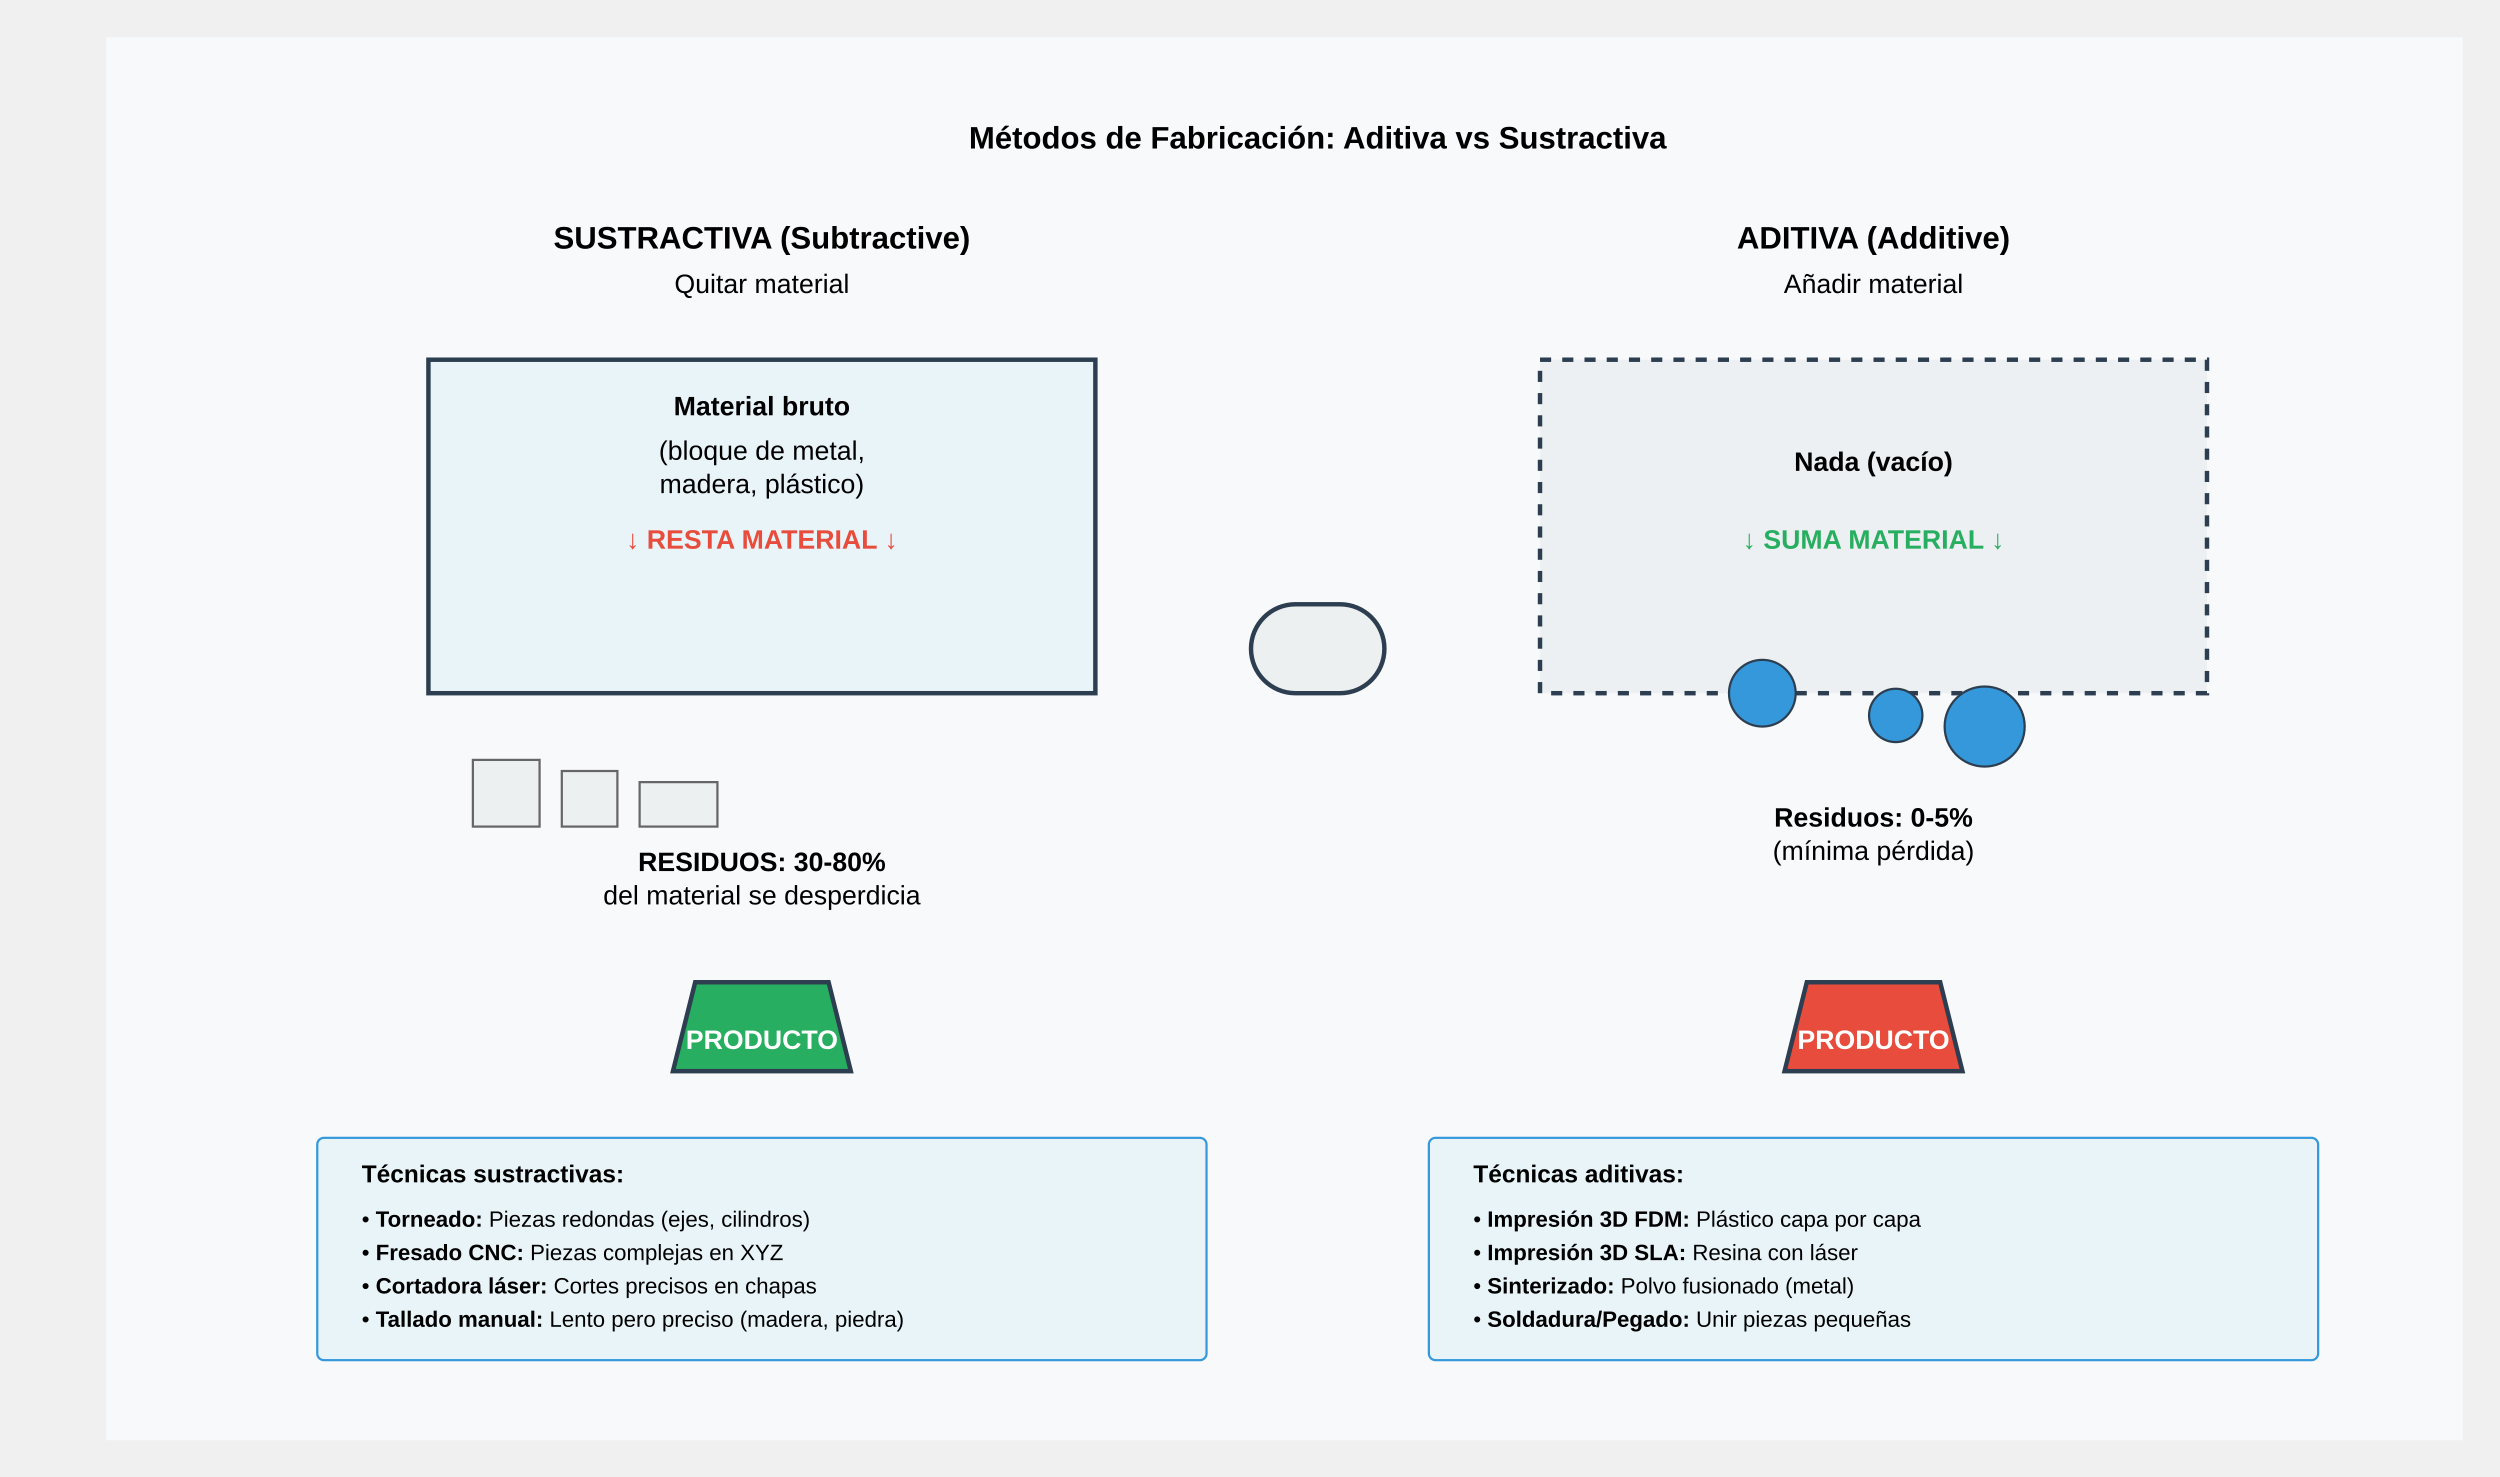
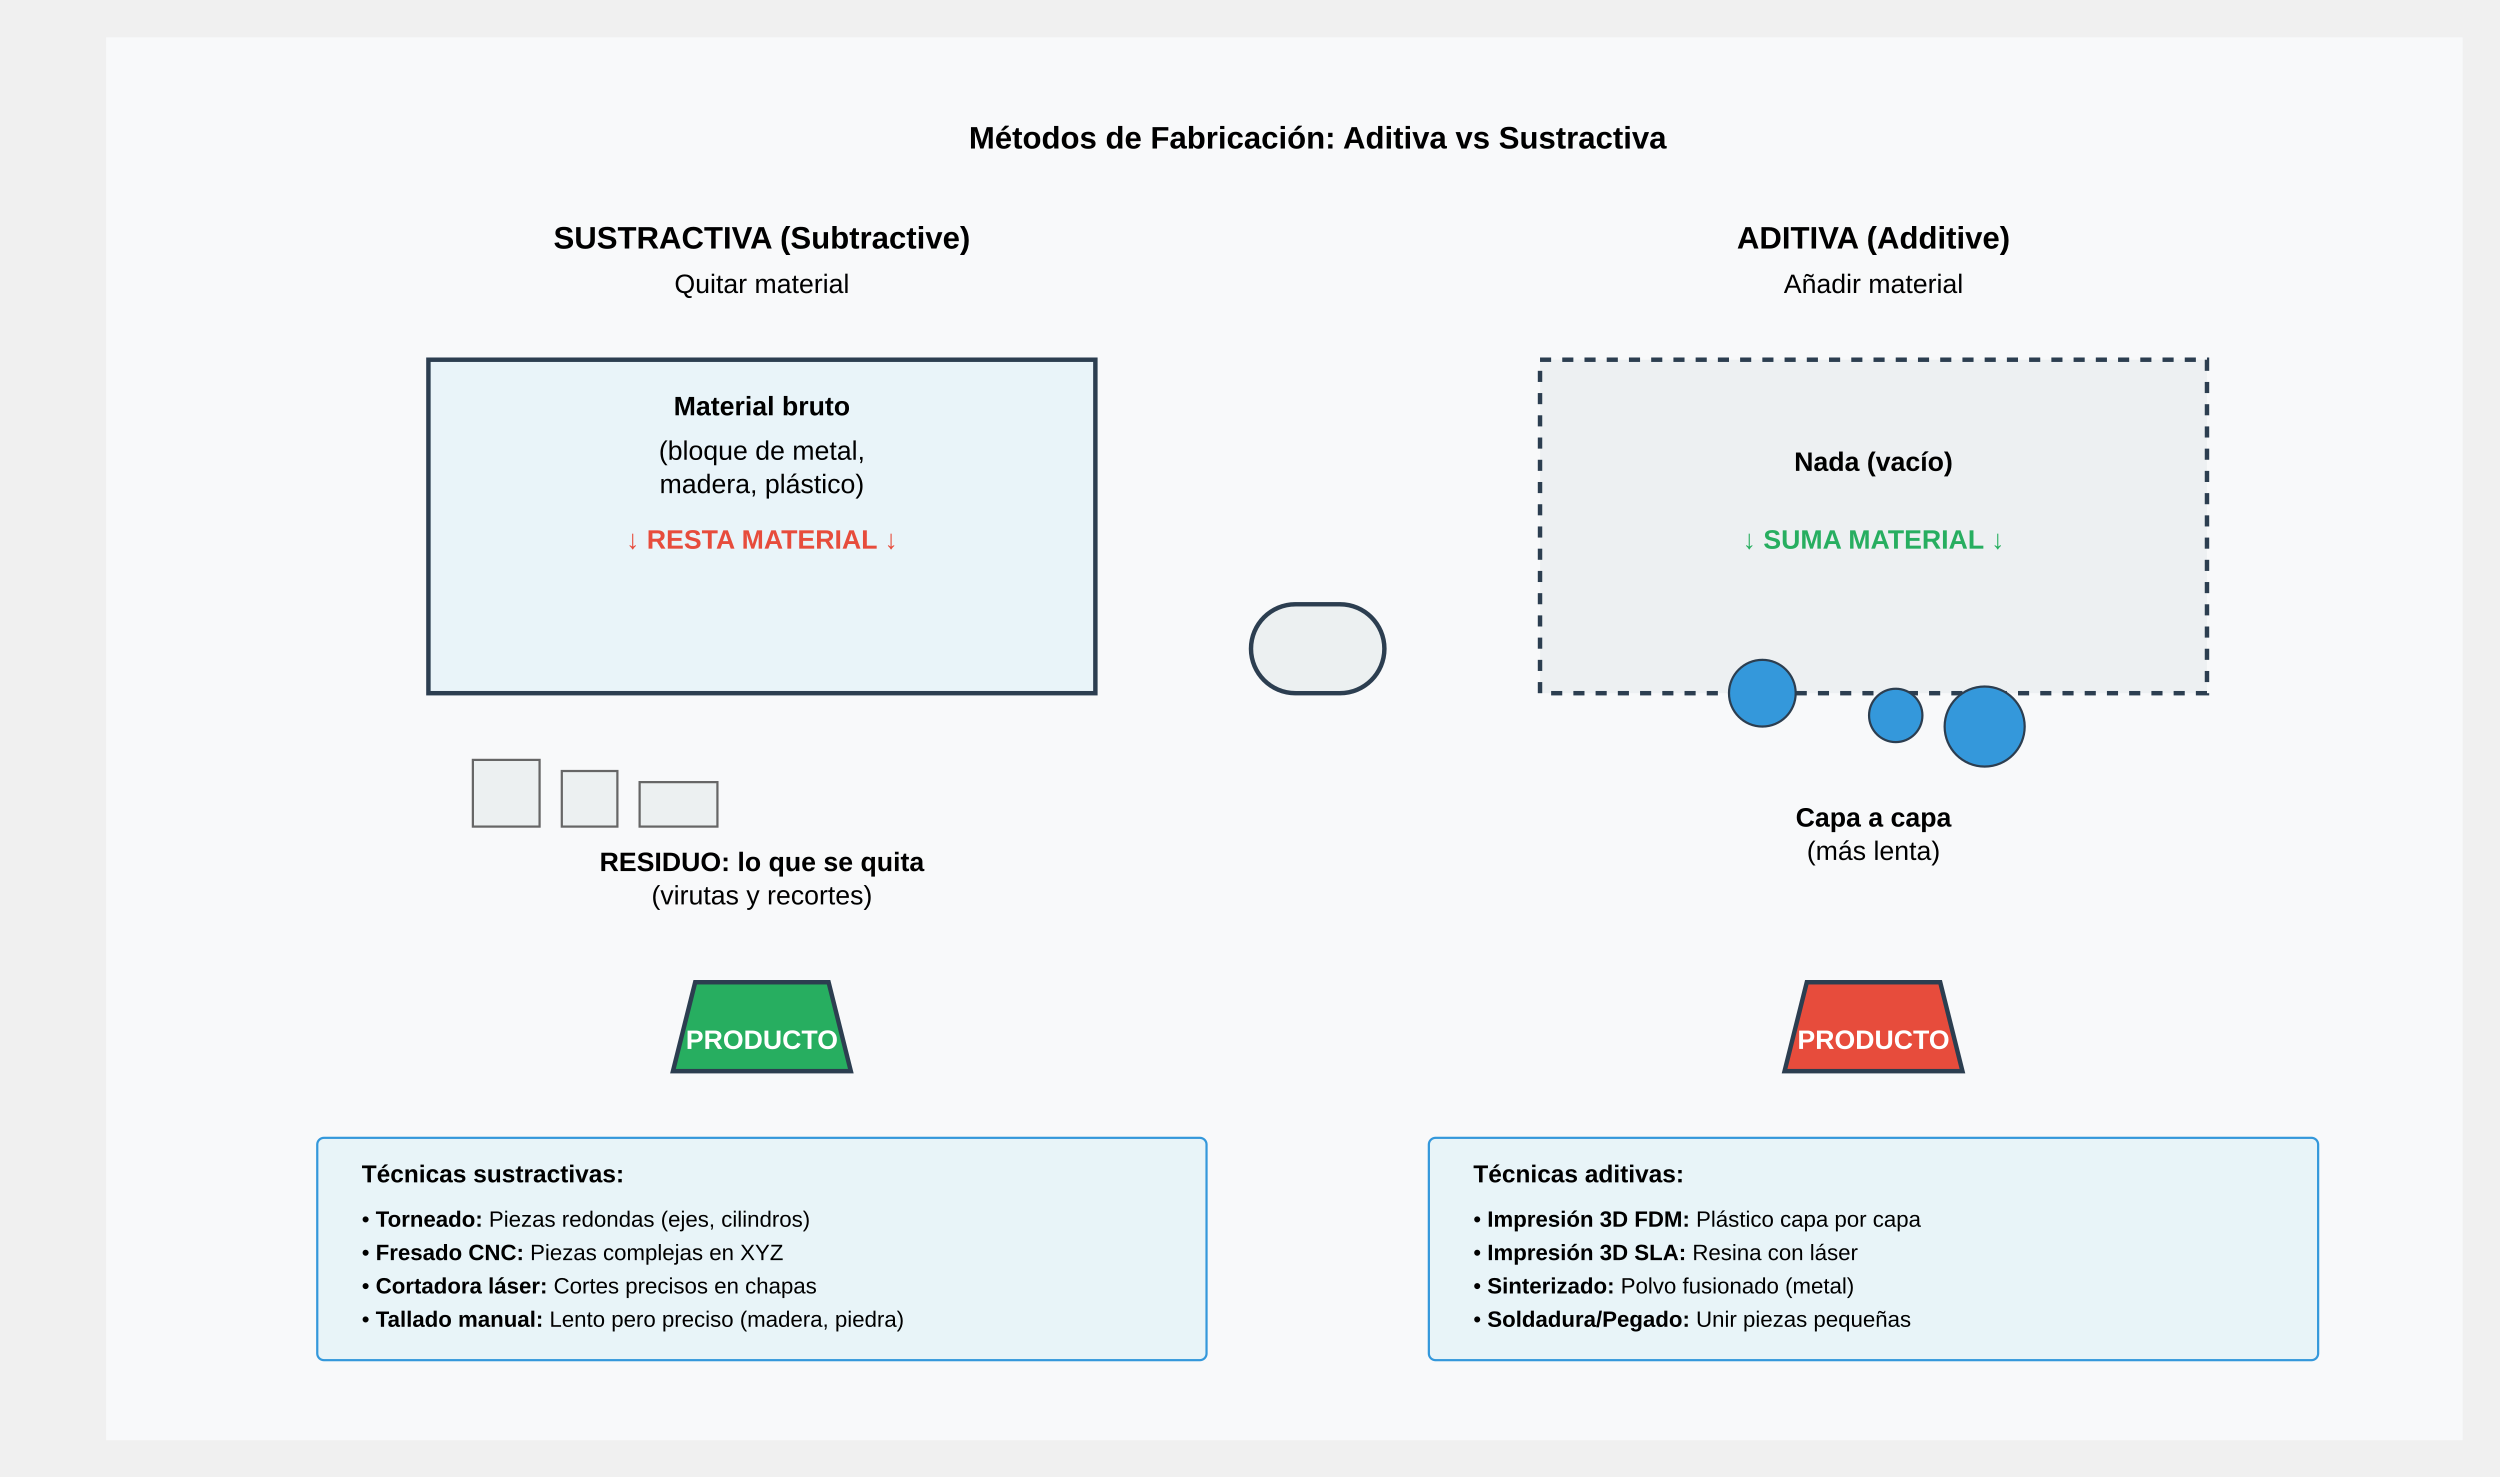
<svg xmlns="http://www.w3.org/2000/svg" viewBox="-92.7 -31.8 1124.5 664.2">
  <defs>
    <style>
      .box { stroke: #2c3e50; stroke-width: 2; fill-opacity: 0.9; }
      .title { font-family: Arial, sans-serif; font-size: 14px; font-weight: bold; text-anchor: middle; }
      .label { font-family: Arial, sans-serif; font-size: 12px; text-anchor: middle; }
      .vs { font-family: Arial, sans-serif; font-size: 16px; font-weight: bold; text-anchor: middle; }
    </style>
  </defs>
  <rect x="-45" y="-15" width="1060" height="631" fill="#f8f9fa" />
  <text x="500" y="35" class="title" font-size="18">Métodos de Fabricación: Aditiva vs Sustractiva</text>
  <g>
    <text x="250" y="80" class="title" font-size="14" font-weight="bold">SUSTRACTIVA (Subtractive)</text>
    <text x="250" y="100" class="label" font-size="11">Quitar material</text>
    <rect x="100" y="130" width="300" height="150" class="box" fill="#e8f4f8" stroke-width="3" />
    <text x="250" y="155" class="label" font-weight="bold" font-size="13">Material bruto</text>
    <text x="250" y="175" class="label" font-size="10">(bloque de metal,</text>
    <text x="250" y="190" class="label" font-size="10">madera, plástico)</text>
    <text x="250" y="215" class="label" font-size="13" fill="#e74c3c" font-weight="bold">↓ RESTA MATERIAL ↓</text>
    <g>
      <rect x="120" y="310" width="30" height="30" fill="#ecf0f1" stroke="#666" stroke-width="1" />
      <rect x="160" y="315" width="25" height="25" fill="#ecf0f1" stroke="#666" stroke-width="1" />
      <rect x="195" y="320" width="35" height="20" fill="#ecf0f1" stroke="#666" stroke-width="1" />
-       <text x="250" y="360" class="label" font-size="10" font-weight="bold">RESIDUOS: 30-80%</text>
-       <text x="250" y="375" class="label" font-size="9">del material se desperdicia</text>
+       <text x="250" y="360" class="label" font-size="10" font-weight="bold">RESIDUO: lo que se quita</text>
+       <text x="250" y="375" class="label" font-size="9">(virutas y recortes)</text>
    </g>
    <g>
      <path d="M220,410 L280,410 L290,450 L210,450 Z" fill="#27ae60" stroke="#2c3e50" stroke-width="2" />
      <text x="250" y="440" class="label" fill="white" font-weight="bold">PRODUCTO</text>
    </g>
    <rect x="50" y="480" width="400" height="100" fill="#e8f4f8" stroke="#3498db" stroke-width="1" rx="3" />
    <text style="text-anchor: start; font-size: 11px" x="70" y="500" class="label" font-weight="bold">Técnicas sustractivas:</text>
    <text style="text-anchor: start; font-size: 10px" x="70" y="520" class="label">• <tspan font-weight="bold">Torneado:</tspan> Piezas redondas (ejes, cilindros)</text>
    <text style="text-anchor: start; font-size: 10px" x="70" y="535" class="label">• <tspan font-weight="bold">Fresado CNC:</tspan> Piezas complejas en XYZ</text>
    <text style="text-anchor: start; font-size: 10px" x="70" y="550" class="label">• <tspan font-weight="bold">Cortadora láser:</tspan> Cortes precisos en chapas</text>
    <text style="text-anchor: start; font-size: 10px" x="70" y="565" class="label">• <tspan font-weight="bold">Tallado manual:</tspan> Lento pero preciso (madera, piedra)</text>
  </g>
  <text x="500" y="260" class="vs">VS</text>
  <rect x="470" y="240" width="60" height="40" fill="#ecf0f1" stroke="#2c3e50" stroke-width="2" rx="20" />
  <g>
    <text x="750" y="80" class="title" font-size="14" font-weight="bold">ADITIVA (Additive)</text>
    <text x="750" y="100" class="label" font-size="11">Añadir material</text>
    <rect x="600" y="130" width="300" height="150" class="box" fill="#ecf0f1" stroke-width="3" stroke-dasharray="5,5" />
    <text x="750" y="180" class="label" font-weight="bold" font-size="13">Nada (vacío)</text>
    <text x="750" y="215" class="label" font-size="13" fill="#27ae60" font-weight="bold">↓ SUMA MATERIAL ↓</text>
    <g>
      <circle cx="700" cy="280" r="15" fill="#3498db" stroke="#2c3e50" stroke-width="1" />
      <circle cx="760" cy="290" r="12" fill="#3498db" stroke="#2c3e50" stroke-width="1" />
      <circle cx="800" cy="295" r="18" fill="#3498db" stroke="#2c3e50" stroke-width="1" />
-       <text x="750" y="340" class="label" font-size="10" font-weight="bold">Residuos: 0-5%</text>
-       <text x="750" y="355" class="label" font-size="9">(mínima pérdida)</text>
+       <text x="750" y="340" class="label" font-size="10" font-weight="bold">Capa a capa</text>
+       <text x="750" y="355" class="label" font-size="9">(más lenta)</text>
    </g>
    <g>
      <path d="M720,410 L780,410 L790,450 L710,450 Z" fill="#e74c3c" stroke="#2c3e50" stroke-width="2" />
      <text x="750" y="440" class="label" fill="white" font-weight="bold">PRODUCTO</text>
    </g>
    <rect x="550" y="480" width="400" height="100" fill="#e8f4f8" stroke="#3498db" stroke-width="1" rx="3" />
    <text style="text-anchor: start; font-size: 11px" x="570" y="500" class="label" font-weight="bold">Técnicas aditivas:</text>
    <text style="text-anchor: start; font-size: 10px" x="570" y="520" class="label">• <tspan font-weight="bold">Impresión 3D FDM:</tspan> Plástico capa por capa</text>
    <text style="text-anchor: start; font-size: 10px" x="570" y="535" class="label">• <tspan font-weight="bold">Impresión 3D SLA:</tspan> Resina con láser</text>
    <text style="text-anchor: start; font-size: 10px" x="570" y="550" class="label">• <tspan font-weight="bold">Sinterizado:</tspan> Polvo fusionado (metal)</text>
    <text style="text-anchor: start; font-size: 10px" x="570" y="565" class="label">• <tspan font-weight="bold">Soldadura/Pegado:</tspan> Unir piezas pequeñas</text>
  </g>
  <rect x="30" y="600" width="940" height="0" fill="white" />
</svg>
